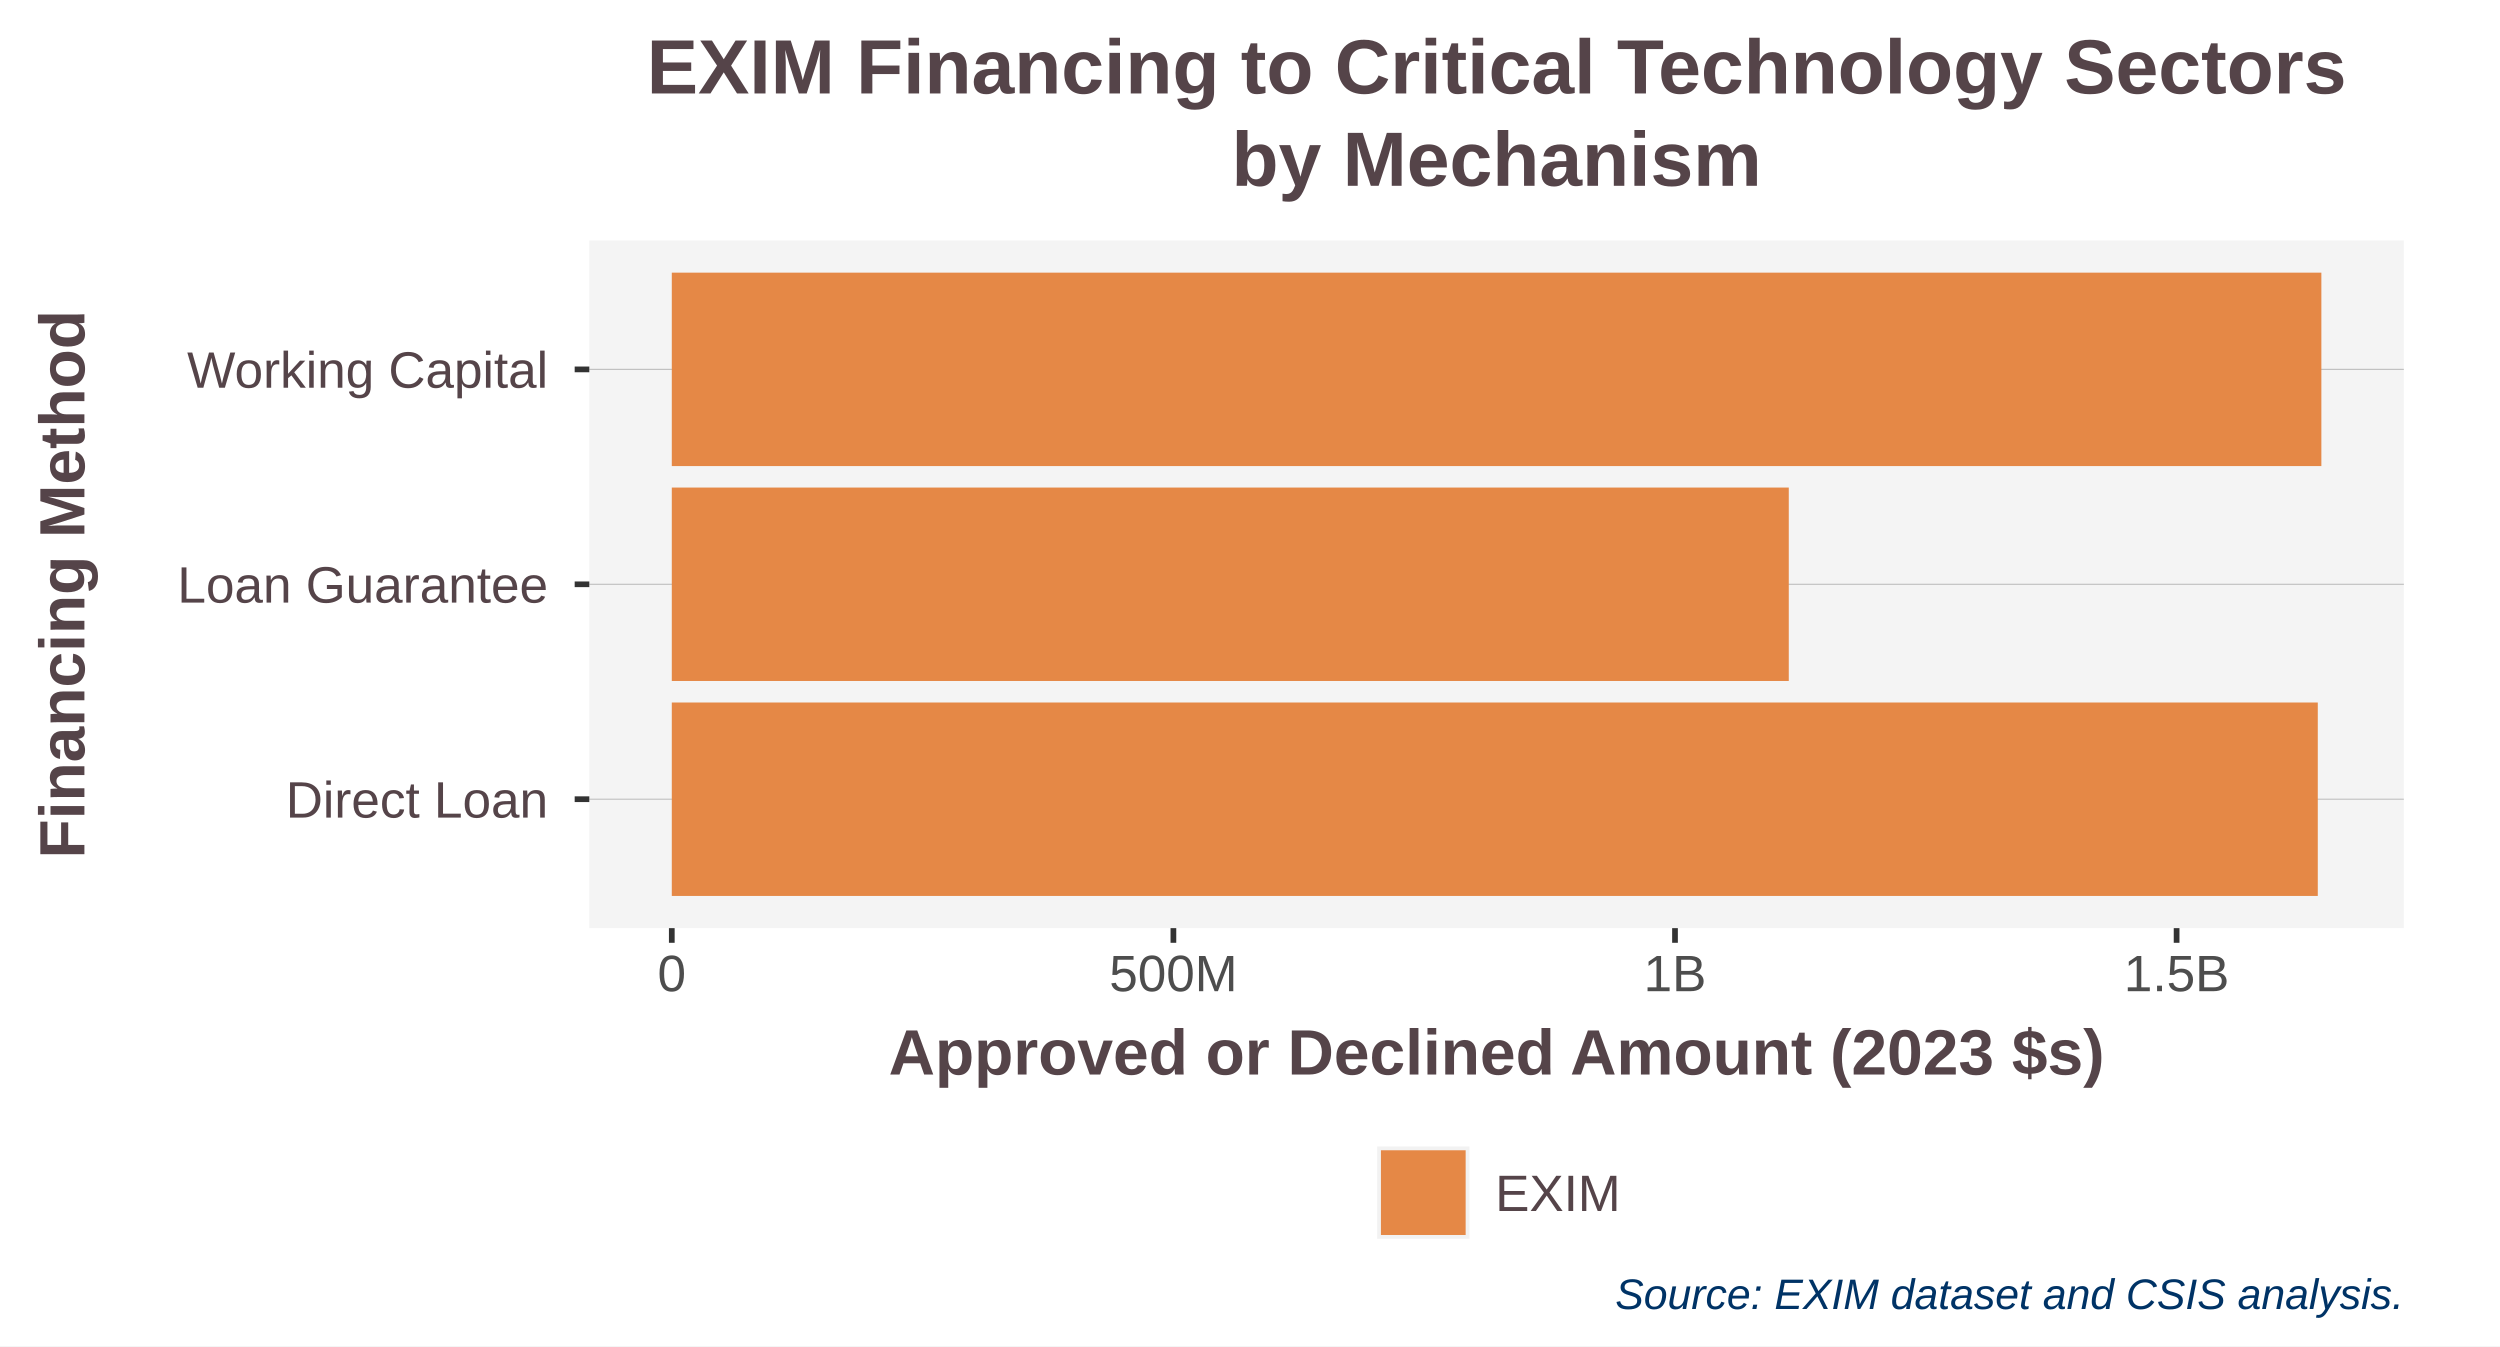
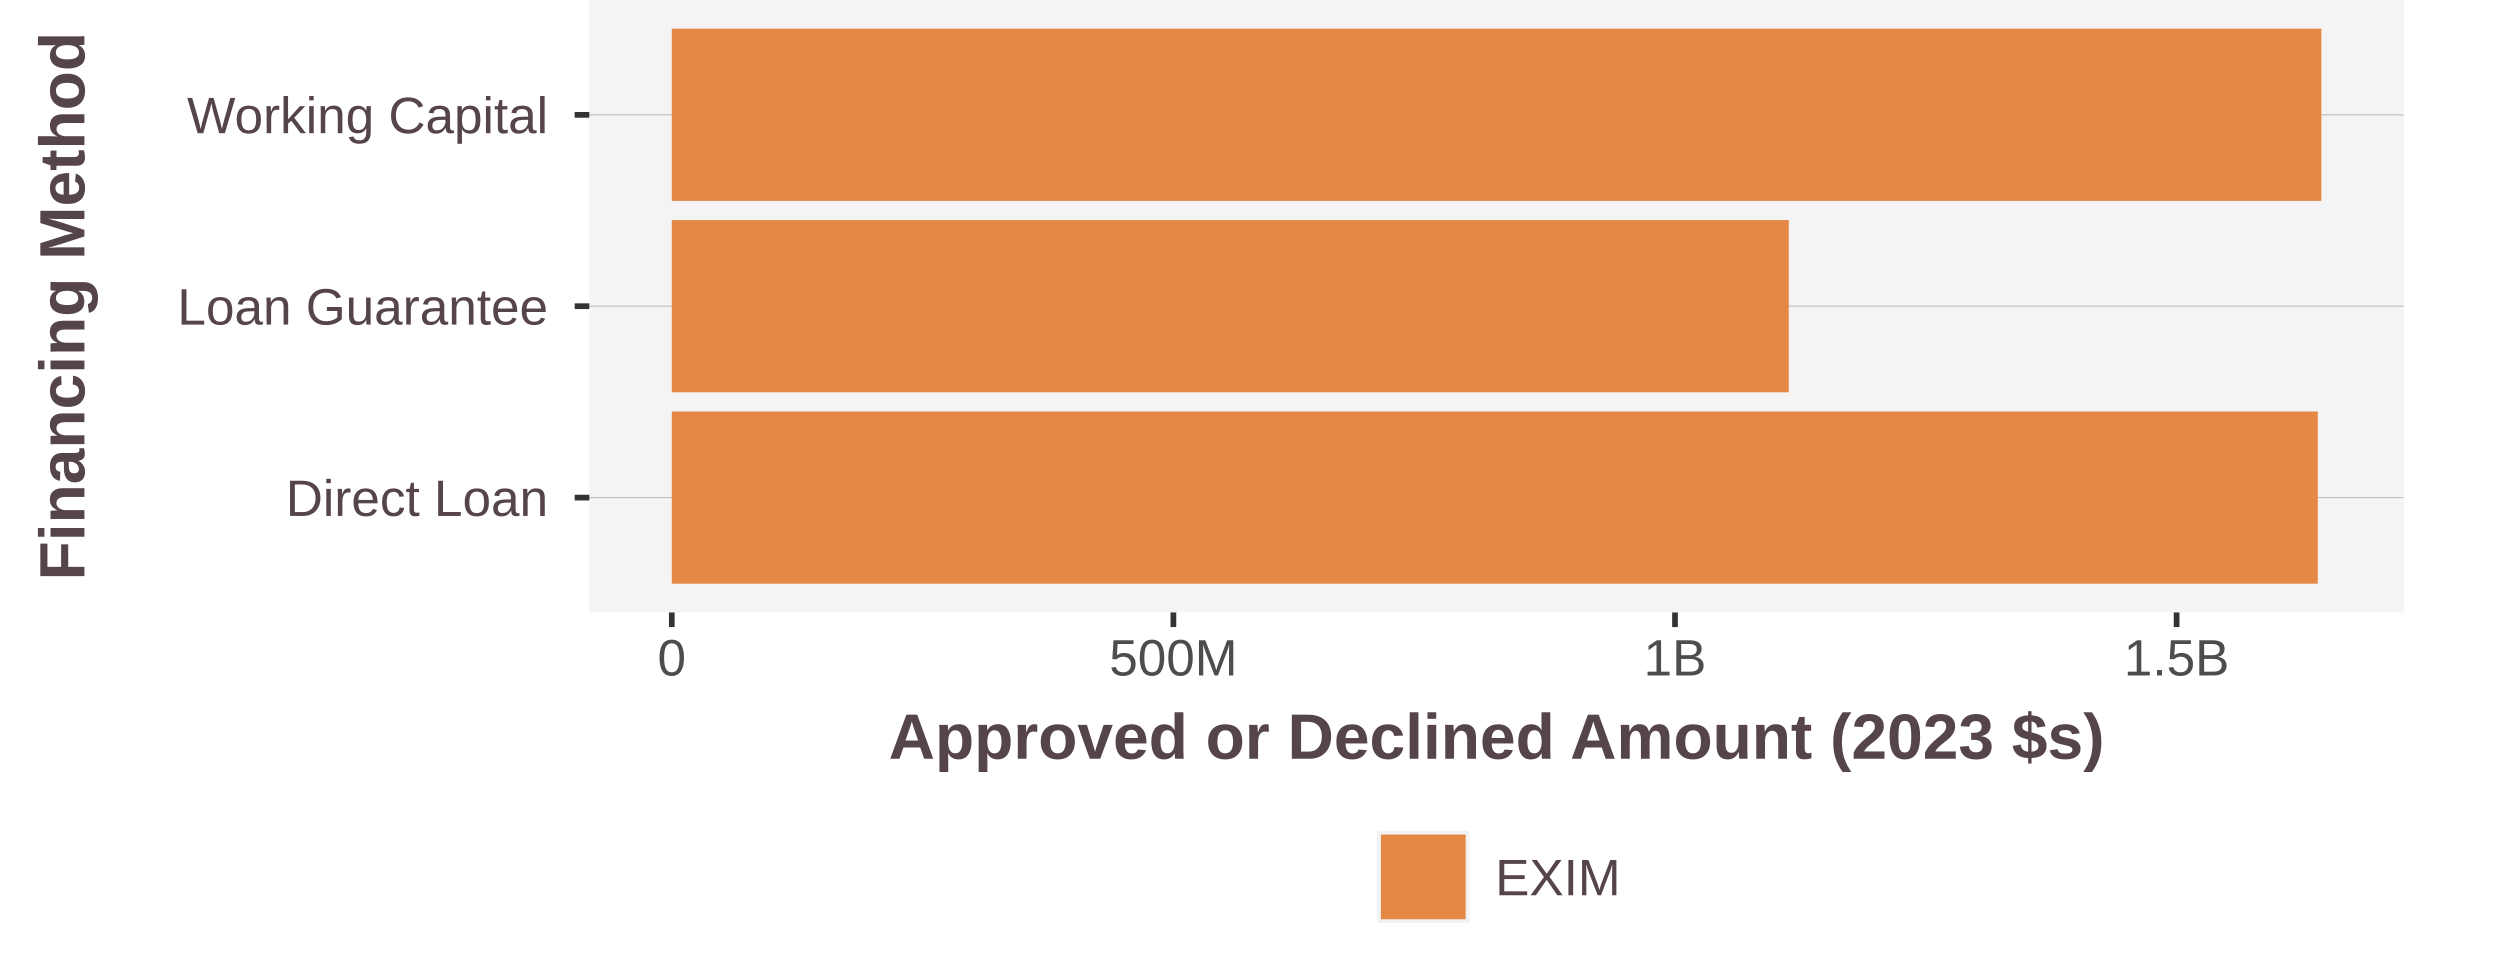
- <svg xmlns="http://www.w3.org/2000/svg" class="svglite" width="468.00pt" height="252.00pt" viewBox="0 0 468.00 252.00">
+ <svg xmlns="http://www.w3.org/2000/svg" class="svglite" width="468.00pt" height="180.00pt" viewBox="0 0 468.00 180.00">
  <defs>
    <style type="text/css">
    .svglite line, .svglite polyline, .svglite polygon, .svglite path, .svglite rect, .svglite circle {
      fill: none;
      stroke: #000000;
      stroke-linecap: round;
      stroke-linejoin: round;
      stroke-miterlimit: 10.00;
    }
    .svglite text {
      white-space: pre;
    }
  </style>
  </defs>
  <rect width="100%" height="100%" style="stroke: none; fill: #FFFFFF;" />
  <defs>
-     <clipPath id="cpMC4wMHw0NjguMDB8MC4wMHwyNTIuMDA=">
-       <rect x="0.00" y="0.00" width="468.00" height="252.00" />
+     <clipPath id="cpMC4wMHw0NjguMDB8MC4wMHwxODAuMDA=">
+       <rect x="0.00" y="0.00" width="468.00" height="180.00" />
    </clipPath>
  </defs>
-   <g clip-path="url(#cpMC4wMHw0NjguMDB8MC4wMHwyNTIuMDA=)">
-     <rect x="0.00" y="0.00" width="468.00" height="252.00" style="stroke-width: 1.07; stroke: #FFFFFF; fill: #FFFFFF;" />
+   <g clip-path="url(#cpMC4wMHw0NjguMDB8MC4wMHwxODAuMDA=)">
+     <rect x="0.00" y="0.00" width="468.00" height="180.00" style="stroke-width: 1.07; stroke: #FFFFFF; fill: #FFFFFF;" />
  </g>
  <defs>
-     <clipPath id="cpMTEwLjMyfDQ1MC4wMHw0NS4wMXwxNzMuNzU=">
-       <rect x="110.32" y="45.01" width="339.68" height="128.74" />
+     <clipPath id="cpMTEwLjMyfDQ1MC4wMHwwLjAwfDExNC42NQ==">
+       <rect x="110.32" y="0.00" width="339.68" height="114.65" />
    </clipPath>
  </defs>
-   <g clip-path="url(#cpMTEwLjMyfDQ1MC4wMHw0NS4wMXwxNzMuNzU=)">
-     <rect x="110.32" y="45.01" width="339.68" height="128.74" style="stroke-width: 1.07; stroke: none; fill: #F4F4F4;" />
-     <polyline points="110.32,149.61 450.00,149.61 " style="stroke-width: 0.21; stroke: #BEBEBE; stroke-linecap: butt;" />
-     <polyline points="110.32,109.38 450.00,109.38 " style="stroke-width: 0.21; stroke: #BEBEBE; stroke-linecap: butt;" />
-     <polyline points="110.32,69.15 450.00,69.15 " style="stroke-width: 0.21; stroke: #BEBEBE; stroke-linecap: butt;" />
-     <rect x="125.76" y="131.51" width="308.13" height="36.21" style="stroke-width: 1.07; stroke: none; stroke-linecap: butt; stroke-linejoin: miter; fill: #E58846;" />
-     <rect x="125.76" y="91.27" width="209.10" height="36.21" style="stroke-width: 1.07; stroke: none; stroke-linecap: butt; stroke-linejoin: miter; fill: #E58846;" />
-     <rect x="125.76" y="51.04" width="308.80" height="36.21" style="stroke-width: 1.07; stroke: none; stroke-linecap: butt; stroke-linejoin: miter; fill: #E58846;" />
+   <g clip-path="url(#cpMTEwLjMyfDQ1MC4wMHwwLjAwfDExNC42NQ==)">
+     <rect x="110.32" y="0.00" width="339.68" height="114.65" style="stroke-width: 1.07; stroke: none; fill: #F4F4F4;" />
+     <polyline points="110.32,93.15 450.00,93.15 " style="stroke-width: 0.21; stroke: #BEBEBE; stroke-linecap: butt;" />
+     <polyline points="110.32,57.32 450.00,57.32 " style="stroke-width: 0.21; stroke: #BEBEBE; stroke-linecap: butt;" />
+     <polyline points="110.32,21.50 450.00,21.50 " style="stroke-width: 0.21; stroke: #BEBEBE; stroke-linecap: butt;" />
+     <rect x="125.76" y="77.03" width="308.13" height="32.24" style="stroke-width: 1.07; stroke: none; stroke-linecap: butt; stroke-linejoin: miter; fill: #E58846;" />
+     <rect x="125.76" y="41.20" width="209.10" height="32.24" style="stroke-width: 1.07; stroke: none; stroke-linecap: butt; stroke-linejoin: miter; fill: #E58846;" />
+     <rect x="125.76" y="5.37" width="308.80" height="32.24" style="stroke-width: 1.07; stroke: none; stroke-linecap: butt; stroke-linejoin: miter; fill: #E58846;" />
  </g>
-   <g clip-path="url(#cpMC4wMHw0NjguMDB8MC4wMHwyNTIuMDA=)">
-     <text x="102.60" y="153.05" text-anchor="end" style="font-size: 9.60px;fill: #554449; font-family: &quot;Arial&quot;;" textLength="49.05px" lengthAdjust="spacingAndGlyphs">Direct Loan</text>
-     <text x="102.60" y="112.81" text-anchor="end" style="font-size: 9.60px;fill: #554449; font-family: &quot;Arial&quot;;" textLength="69.34px" lengthAdjust="spacingAndGlyphs">Loan Guarantee</text>
-     <text x="102.60" y="72.58" text-anchor="end" style="font-size: 9.60px;fill: #554449; font-family: &quot;Arial&quot;;" textLength="67.53px" lengthAdjust="spacingAndGlyphs">Working Capital</text>
-     <polyline points="107.58,149.61 110.32,149.61 " style="stroke-width: 1.07; stroke: #333333; stroke-linecap: butt;" />
-     <polyline points="107.58,109.38 110.32,109.38 " style="stroke-width: 1.07; stroke: #333333; stroke-linecap: butt;" />
-     <polyline points="107.58,69.15 110.32,69.15 " style="stroke-width: 1.07; stroke: #333333; stroke-linecap: butt;" />
-     <polyline points="125.76,176.49 125.76,173.75 " style="stroke-width: 1.07; stroke: #333333; stroke-linecap: butt;" />
-     <polyline points="219.66,176.49 219.66,173.75 " style="stroke-width: 1.07; stroke: #333333; stroke-linecap: butt;" />
-     <polyline points="313.56,176.49 313.56,173.75 " style="stroke-width: 1.07; stroke: #333333; stroke-linecap: butt;" />
-     <polyline points="407.46,176.49 407.46,173.75 " style="stroke-width: 1.07; stroke: #333333; stroke-linecap: butt;" />
-     <text x="125.76" y="185.55" text-anchor="middle" style="font-size: 9.60px;fill: #4D4D4D; font-family: &quot;Arial&quot;;" textLength="5.34px" lengthAdjust="spacingAndGlyphs">0</text>
-     <text x="219.66" y="185.55" text-anchor="middle" style="font-size: 9.60px;fill: #4D4D4D; font-family: &quot;Arial&quot;;" textLength="24.00px" lengthAdjust="spacingAndGlyphs">500M</text>
-     <text x="313.56" y="185.55" text-anchor="middle" style="font-size: 9.60px;fill: #4D4D4D; font-family: &quot;Arial&quot;;" textLength="11.73px" lengthAdjust="spacingAndGlyphs">1B</text>
-     <text x="407.46" y="185.55" text-anchor="middle" style="font-size: 9.60px;fill: #4D4D4D; font-family: &quot;Arial&quot;;" textLength="19.73px" lengthAdjust="spacingAndGlyphs">1.5B</text>
-     <text x="280.16" y="201.15" text-anchor="middle" style="font-size: 12.00px; font-weight: bold;fill: #554449; font-family: &quot;Arial&quot;;" textLength="227.61px" lengthAdjust="spacingAndGlyphs">Approved or Declined Amount (2023 $s)</text>
-     <text transform="translate(15.80,109.38) rotate(-90)" text-anchor="middle" style="font-size: 12.00px; font-weight: bold;fill: #554449; font-family: &quot;Arial&quot;;" textLength="102.66px" lengthAdjust="spacingAndGlyphs">Financing Method</text>
-     <rect x="254.97" y="214.62" width="50.38" height="17.28" style="stroke-width: 1.07; stroke: none; fill: #FFFFFF;" />
-     <rect x="257.80" y="214.62" width="17.28" height="17.28" style="stroke-width: 1.07; stroke: none; fill: #F2F2F2;" />
-     <rect x="258.51" y="215.33" width="15.86" height="15.86" style="stroke-width: 1.07; stroke: none; stroke-linecap: butt; stroke-linejoin: miter; fill: #E58846;" />
-     <text x="279.91" y="226.70" style="font-size: 9.60px;fill: #554449; font-family: &quot;Arial&quot;;" textLength="23.44px" lengthAdjust="spacingAndGlyphs">EXIM</text>
-     <text x="280.16" y="17.50" text-anchor="middle" style="font-size: 14.40px; font-weight: bold;fill: #554449; font-family: &quot;Arial&quot;;" textLength="318.00px" lengthAdjust="spacingAndGlyphs">EXIM Financing to Critical Technology Sectors</text>
-     <text x="280.16" y="34.78" text-anchor="middle" style="font-size: 14.40px; font-weight: bold;fill: #554449; font-family: &quot;Arial&quot;;" textLength="99.18px" lengthAdjust="spacingAndGlyphs">by Mechanism</text>
-     <text x="450.00" y="245.05" text-anchor="end" style="font-size: 8.00px; font-style: italic;fill: #003366; font-family: &quot;Arial&quot;;" textLength="149.89px" lengthAdjust="spacingAndGlyphs">Source:  EXIM dataset and CSIS analysis.</text>
+   <g clip-path="url(#cpMC4wMHw0NjguMDB8MC4wMHwxODAuMDA=)">
+     <text x="102.60" y="96.58" text-anchor="end" style="font-size: 9.60px;fill: #554449; font-family: &quot;Arial&quot;;" textLength="49.05px" lengthAdjust="spacingAndGlyphs">Direct Loan</text>
+     <text x="102.60" y="60.76" text-anchor="end" style="font-size: 9.60px;fill: #554449; font-family: &quot;Arial&quot;;" textLength="69.34px" lengthAdjust="spacingAndGlyphs">Loan Guarantee</text>
+     <text x="102.60" y="24.93" text-anchor="end" style="font-size: 9.60px;fill: #554449; font-family: &quot;Arial&quot;;" textLength="67.53px" lengthAdjust="spacingAndGlyphs">Working Capital</text>
+     <polyline points="107.58,93.15 110.32,93.15 " style="stroke-width: 1.07; stroke: #333333; stroke-linecap: butt;" />
+     <polyline points="107.58,57.32 110.32,57.32 " style="stroke-width: 1.07; stroke: #333333; stroke-linecap: butt;" />
+     <polyline points="107.58,21.50 110.32,21.50 " style="stroke-width: 1.07; stroke: #333333; stroke-linecap: butt;" />
+     <polyline points="125.76,117.39 125.76,114.65 " style="stroke-width: 1.07; stroke: #333333; stroke-linecap: butt;" />
+     <polyline points="219.66,117.39 219.66,114.65 " style="stroke-width: 1.07; stroke: #333333; stroke-linecap: butt;" />
+     <polyline points="313.56,117.39 313.56,114.65 " style="stroke-width: 1.07; stroke: #333333; stroke-linecap: butt;" />
+     <polyline points="407.46,117.39 407.46,114.65 " style="stroke-width: 1.07; stroke: #333333; stroke-linecap: butt;" />
+     <text x="125.76" y="126.45" text-anchor="middle" style="font-size: 9.60px;fill: #4D4D4D; font-family: &quot;Arial&quot;;" textLength="5.34px" lengthAdjust="spacingAndGlyphs">0</text>
+     <text x="219.66" y="126.45" text-anchor="middle" style="font-size: 9.60px;fill: #4D4D4D; font-family: &quot;Arial&quot;;" textLength="24.00px" lengthAdjust="spacingAndGlyphs">500M</text>
+     <text x="313.56" y="126.45" text-anchor="middle" style="font-size: 9.60px;fill: #4D4D4D; font-family: &quot;Arial&quot;;" textLength="11.73px" lengthAdjust="spacingAndGlyphs">1B</text>
+     <text x="407.46" y="126.45" text-anchor="middle" style="font-size: 9.60px;fill: #4D4D4D; font-family: &quot;Arial&quot;;" textLength="19.73px" lengthAdjust="spacingAndGlyphs">1.5B</text>
+     <text x="280.16" y="142.04" text-anchor="middle" style="font-size: 12.00px; font-weight: bold;fill: #554449; font-family: &quot;Arial&quot;;" textLength="227.61px" lengthAdjust="spacingAndGlyphs">Approved or Declined Amount (2023 $s)</text>
+     <text transform="translate(15.80,57.32) rotate(-90)" text-anchor="middle" style="font-size: 12.00px; font-weight: bold;fill: #554449; font-family: &quot;Arial&quot;;" textLength="102.66px" lengthAdjust="spacingAndGlyphs">Financing Method</text>
+     <rect x="254.97" y="155.52" width="50.38" height="17.28" style="stroke-width: 1.07; stroke: none; fill: #FFFFFF;" />
+     <rect x="257.80" y="155.52" width="17.28" height="17.28" style="stroke-width: 1.07; stroke: none; fill: #F2F2F2;" />
+     <rect x="258.51" y="156.23" width="15.86" height="15.86" style="stroke-width: 1.07; stroke: none; stroke-linecap: butt; stroke-linejoin: miter; fill: #E58846;" />
+     <text x="279.91" y="167.59" style="font-size: 9.60px;fill: #554449; font-family: &quot;Arial&quot;;" textLength="23.44px" lengthAdjust="spacingAndGlyphs">EXIM</text>
  </g>
</svg>
